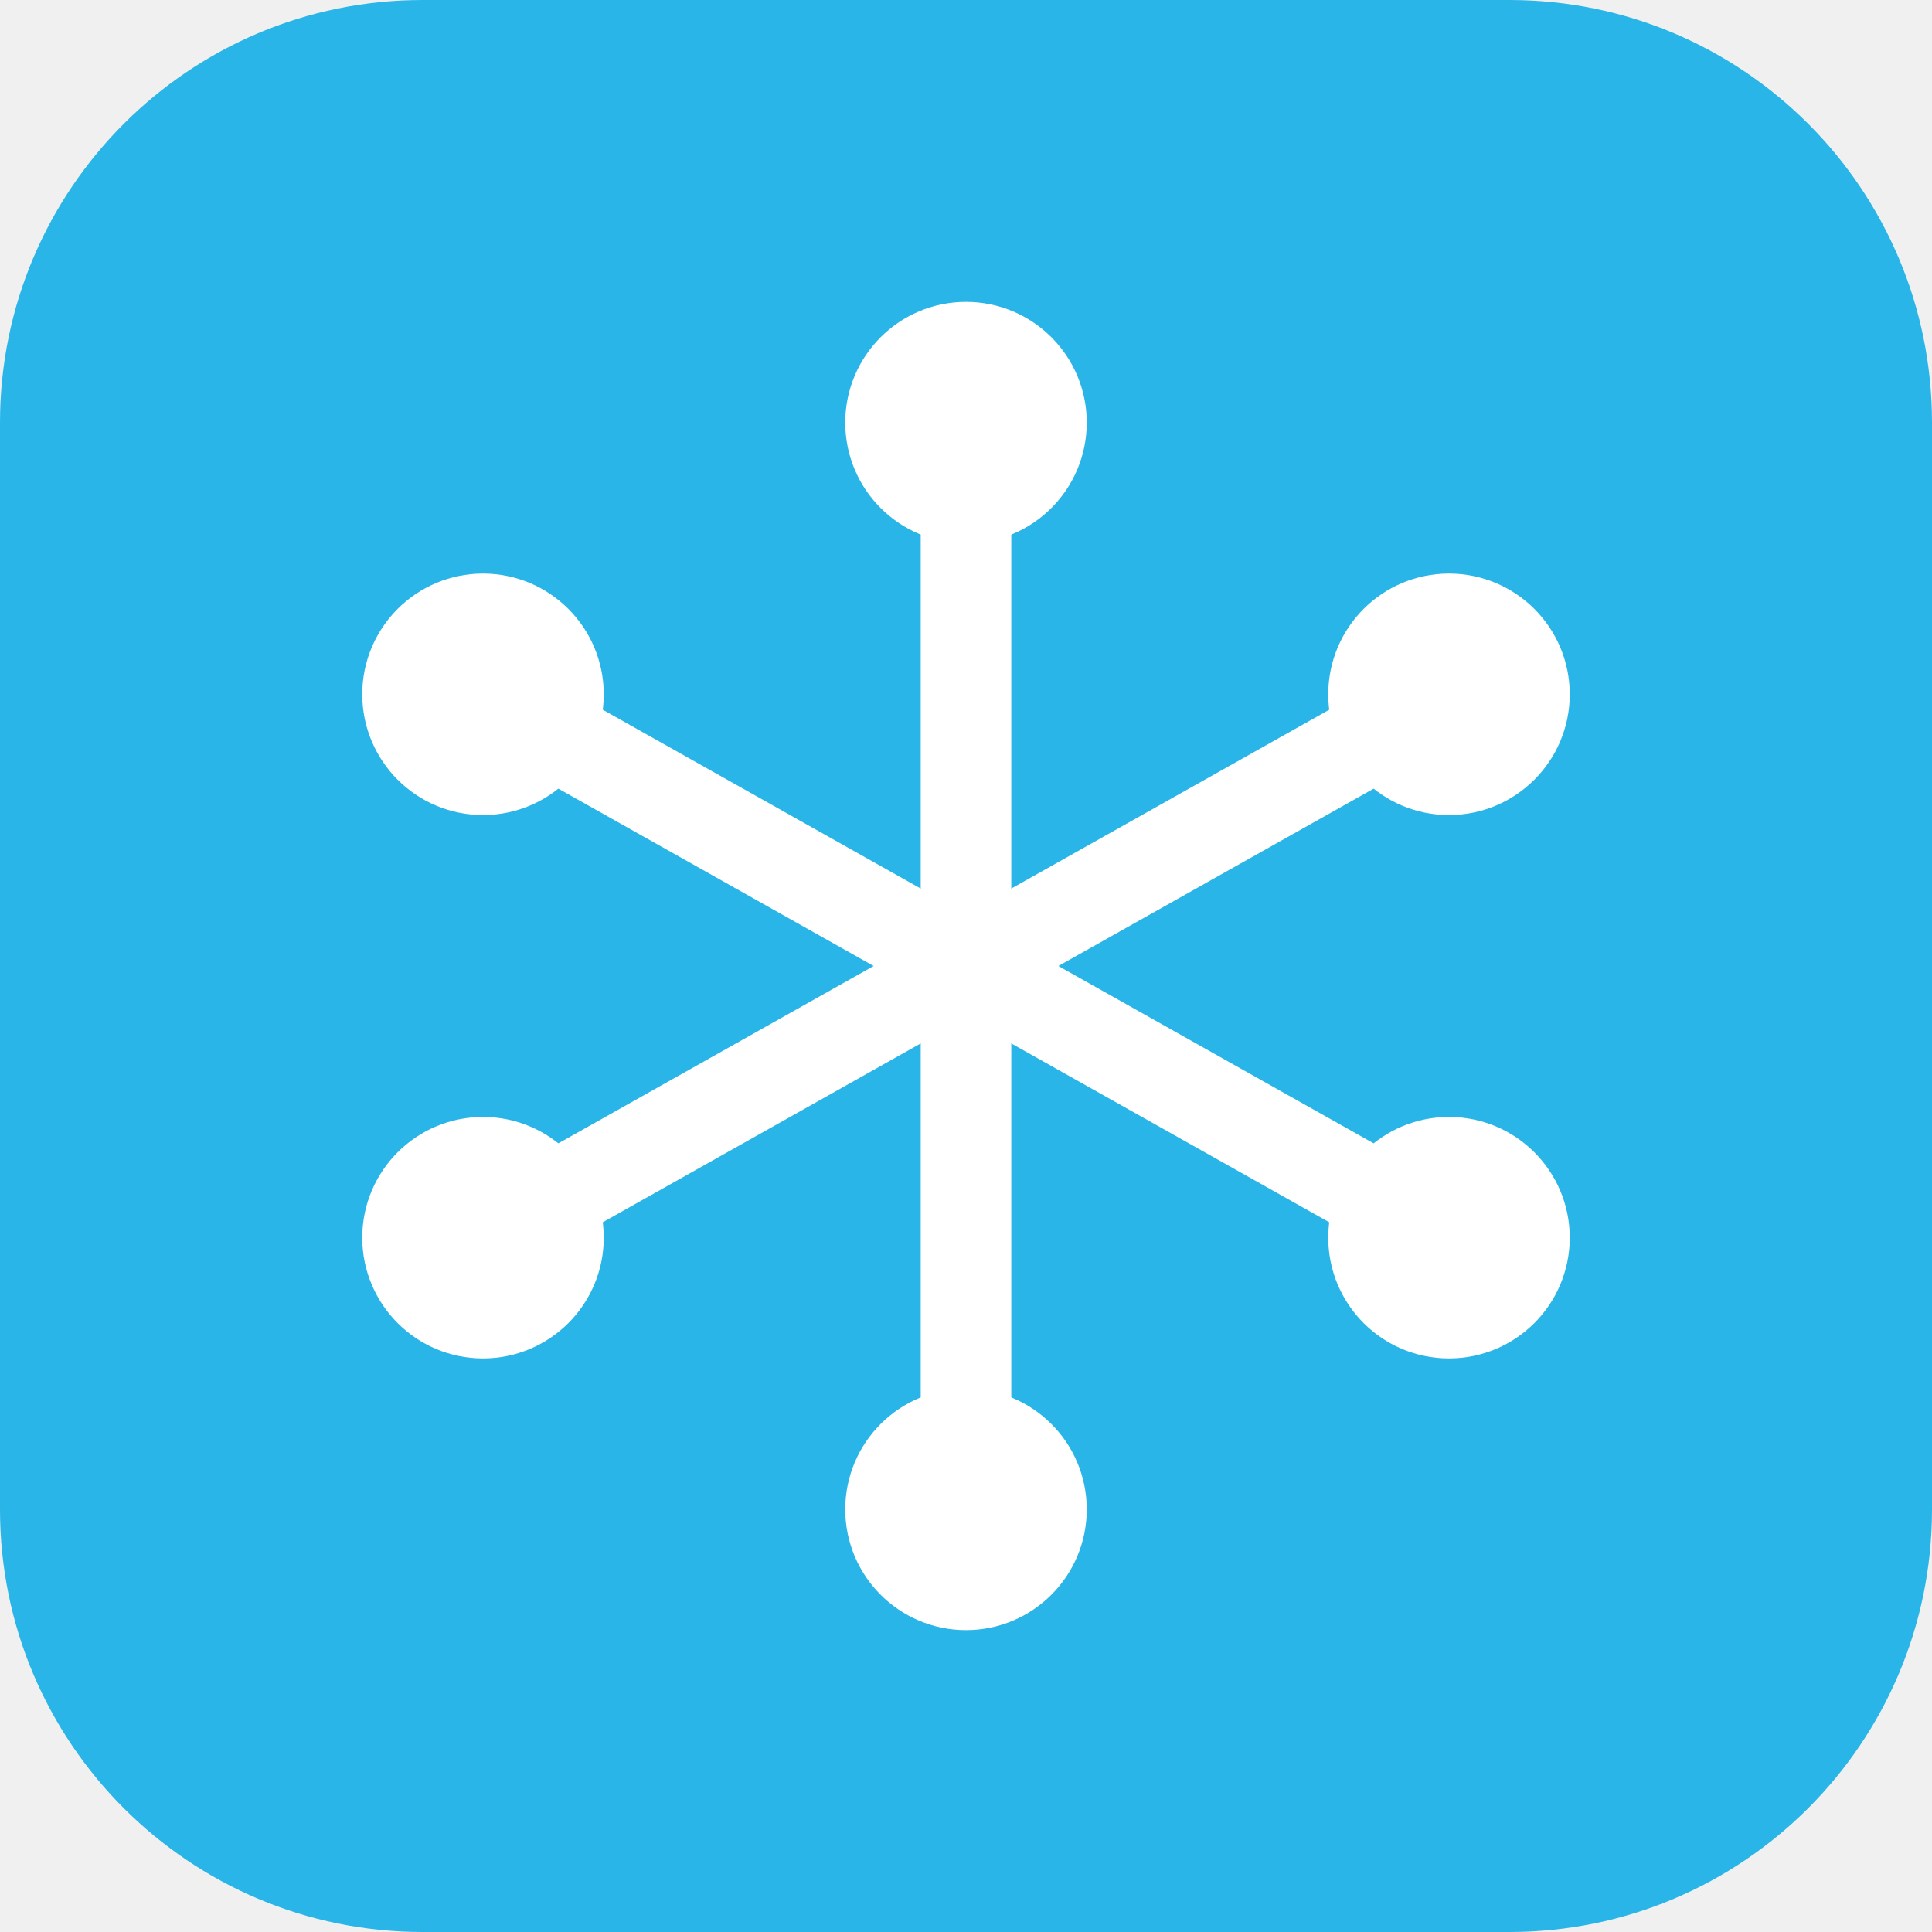
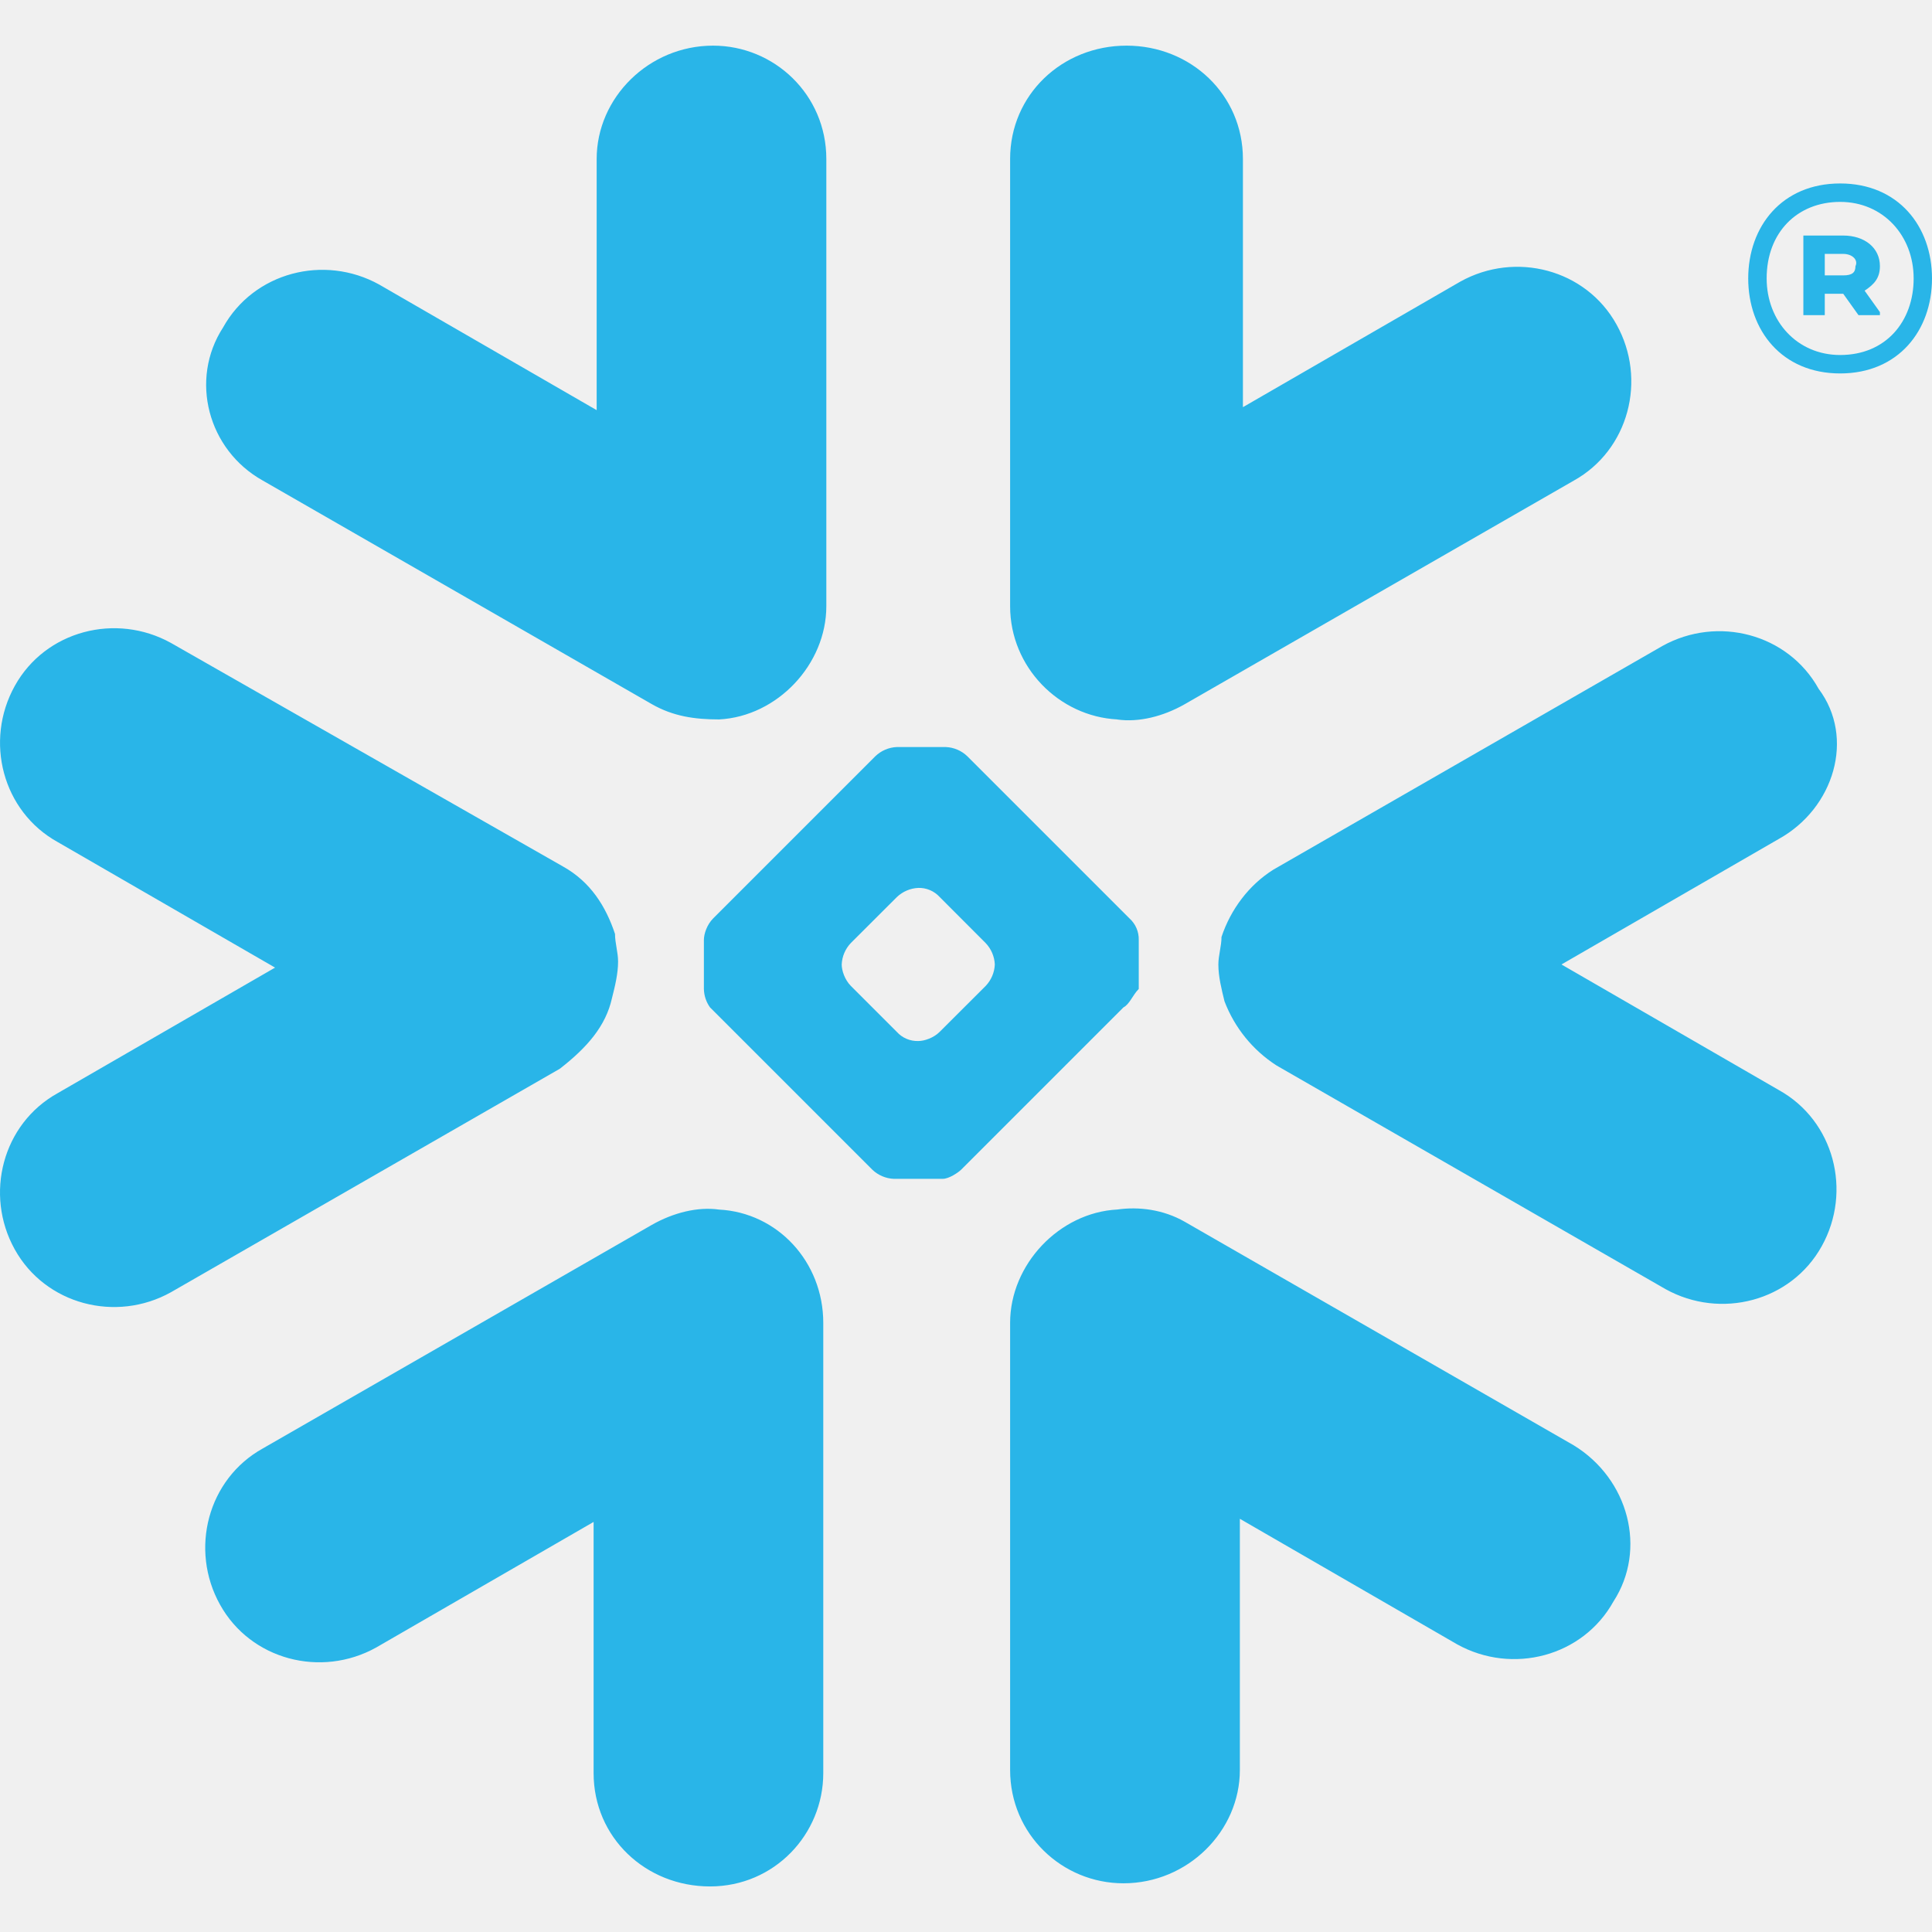
- <svg xmlns="http://www.w3.org/2000/svg" viewBox="0 0 64 64" role="img" aria-label="Snowflake">
-   <rect width="64" height="64" rx="14" fill="#29B5E8" />
-   <g stroke="#fff" stroke-width="3" stroke-linecap="round">
-     <line x1="32" y1="14" x2="32" y2="50" />
-     <line x1="16" y1="23" x2="48" y2="41" />
-     <line x1="16" y1="41" x2="48" y2="23" />
-     <circle cx="32" cy="14" r="2.5" fill="#fff" />
-     <circle cx="32" cy="50" r="2.5" fill="#fff" />
-     <circle cx="16" cy="23" r="2.5" fill="#fff" />
-     <circle cx="48" cy="41" r="2.5" fill="#fff" />
-     <circle cx="16" cy="41" r="2.5" fill="#fff" />
-     <circle cx="48" cy="23" r="2.5" fill="#fff" />
-   </g>
+ <svg xmlns="http://www.w3.org/2000/svg" fill="#29B5E8" role="img" viewBox="0 0 24 24">
+   <path d="M24 3.459c0 .646-.418 1.18-1.141 1.18-.723 0-1.142-.534-1.142-1.18 0-.647.419-1.18 1.142-1.18.723 0 1.141.533 1.141 1.18zm-.228 0c0-.533-.38-.951-.913-.951s-.913.38-.913.95c0 .533.38.952.913.952.57 0 .913-.419.913-.951zm-1.37-.533h.495c.266 0 .456.152.456.38 0 .153-.076.229-.19.305l.19.266v.038h-.266l-.19-.266h-.229v.266h-.266zm.495.228h-.229v.267h.229c.114 0 .152-.038.152-.114.038-.077-.038-.153-.152-.153zM7.602 12.4c.038-.151.076-.304.076-.456 0-.114-.038-.228-.038-.342-.114-.343-.304-.647-.646-.838l-4.87-2.777c-.685-.38-1.56-.152-1.94.533-.381.685-.153 1.56.532 1.94l2.701 1.56-2.701 1.56c-.685.38-.913 1.256-.533 1.94.38.685 1.256.914 1.94.533l4.832-2.777c.343-.267.571-.533.647-.876zm1.332 2.626c-.266-.038-.57.038-.837.19l-4.832 2.777c-.685.38-.913 1.256-.532 1.94.38.686 1.255.914 1.94.533l2.701-1.56v3.12c0 .8.647 1.408 1.446 1.408.799 0 1.407-.647 1.407-1.408v-5.592c0-.761-.57-1.37-1.293-1.408zm4.946-6.088c.266.038.57-.038.837-.19l4.832-2.777c.685-.38.913-1.256.532-1.94-.38-.686-1.255-.914-1.94-.533l-2.701 1.56V1.975c0-.799-.647-1.408-1.446-1.408-.799 0-1.446.609-1.446 1.408V7.53c0 .76.609 1.37 1.332 1.407zM3.265 5.97l4.832 2.777c.266.152.533.19.837.19.723-.038 1.331-.684 1.331-1.407V1.975c0-.799-.646-1.408-1.407-1.408-.799 0-1.446.647-1.446 1.408v3.12l-2.701-1.56c-.685-.38-1.56-.152-1.94.533-.419.646-.19 1.521.494 1.902zm9.093 6.011a.412.412 0 00-.114-.266l-.57-.571a.346.346 0 00-.267-.114.412.412 0 00-.266.114l-.571.57a.411.411 0 00-.114.267c0 .076.038.19.114.267l.57.57a.345.345 0 00.267.114c.076 0 .19-.038.266-.114l.571-.57a.412.412 0 00.114-.267zm1.598.533L11.94 14.53c-.039.038-.153.114-.229.114h-.608a.411.411 0 01-.267-.114L8.82 12.514a.408.408 0 01-.076-.229v-.608c0-.076.038-.19.114-.267l2.016-2.016a.41.41 0 01.267-.114h.608a.41.41 0 01.267.114l2.016 2.016a.347.347 0 01.114.267v.608c-.076.077-.114.19-.19.229zm5.593 5.44l-4.832-2.777c-.266-.152-.57-.19-.837-.152-.723.038-1.332.684-1.332 1.408v5.554c0 .8.647 1.408 1.408 1.408.799 0 1.446-.647 1.446-1.408v-3.12l2.7 1.56c.686.38 1.561.152 1.941-.533.419-.646.19-1.521-.494-1.94zm2.549-7.533l-2.701 1.56 2.7 1.56c.686.38.914 1.256.533 1.94-.38.685-1.255.913-1.94.533l-4.832-2.778a1.644 1.644 0 01-.647-.798c-.037-.153-.076-.305-.076-.457 0-.114.039-.228.039-.342.114-.343.342-.647.646-.837l4.832-2.778c.685-.38 1.56-.152 1.94.533.457.609.19 1.484-.494 1.864" />
</svg>
